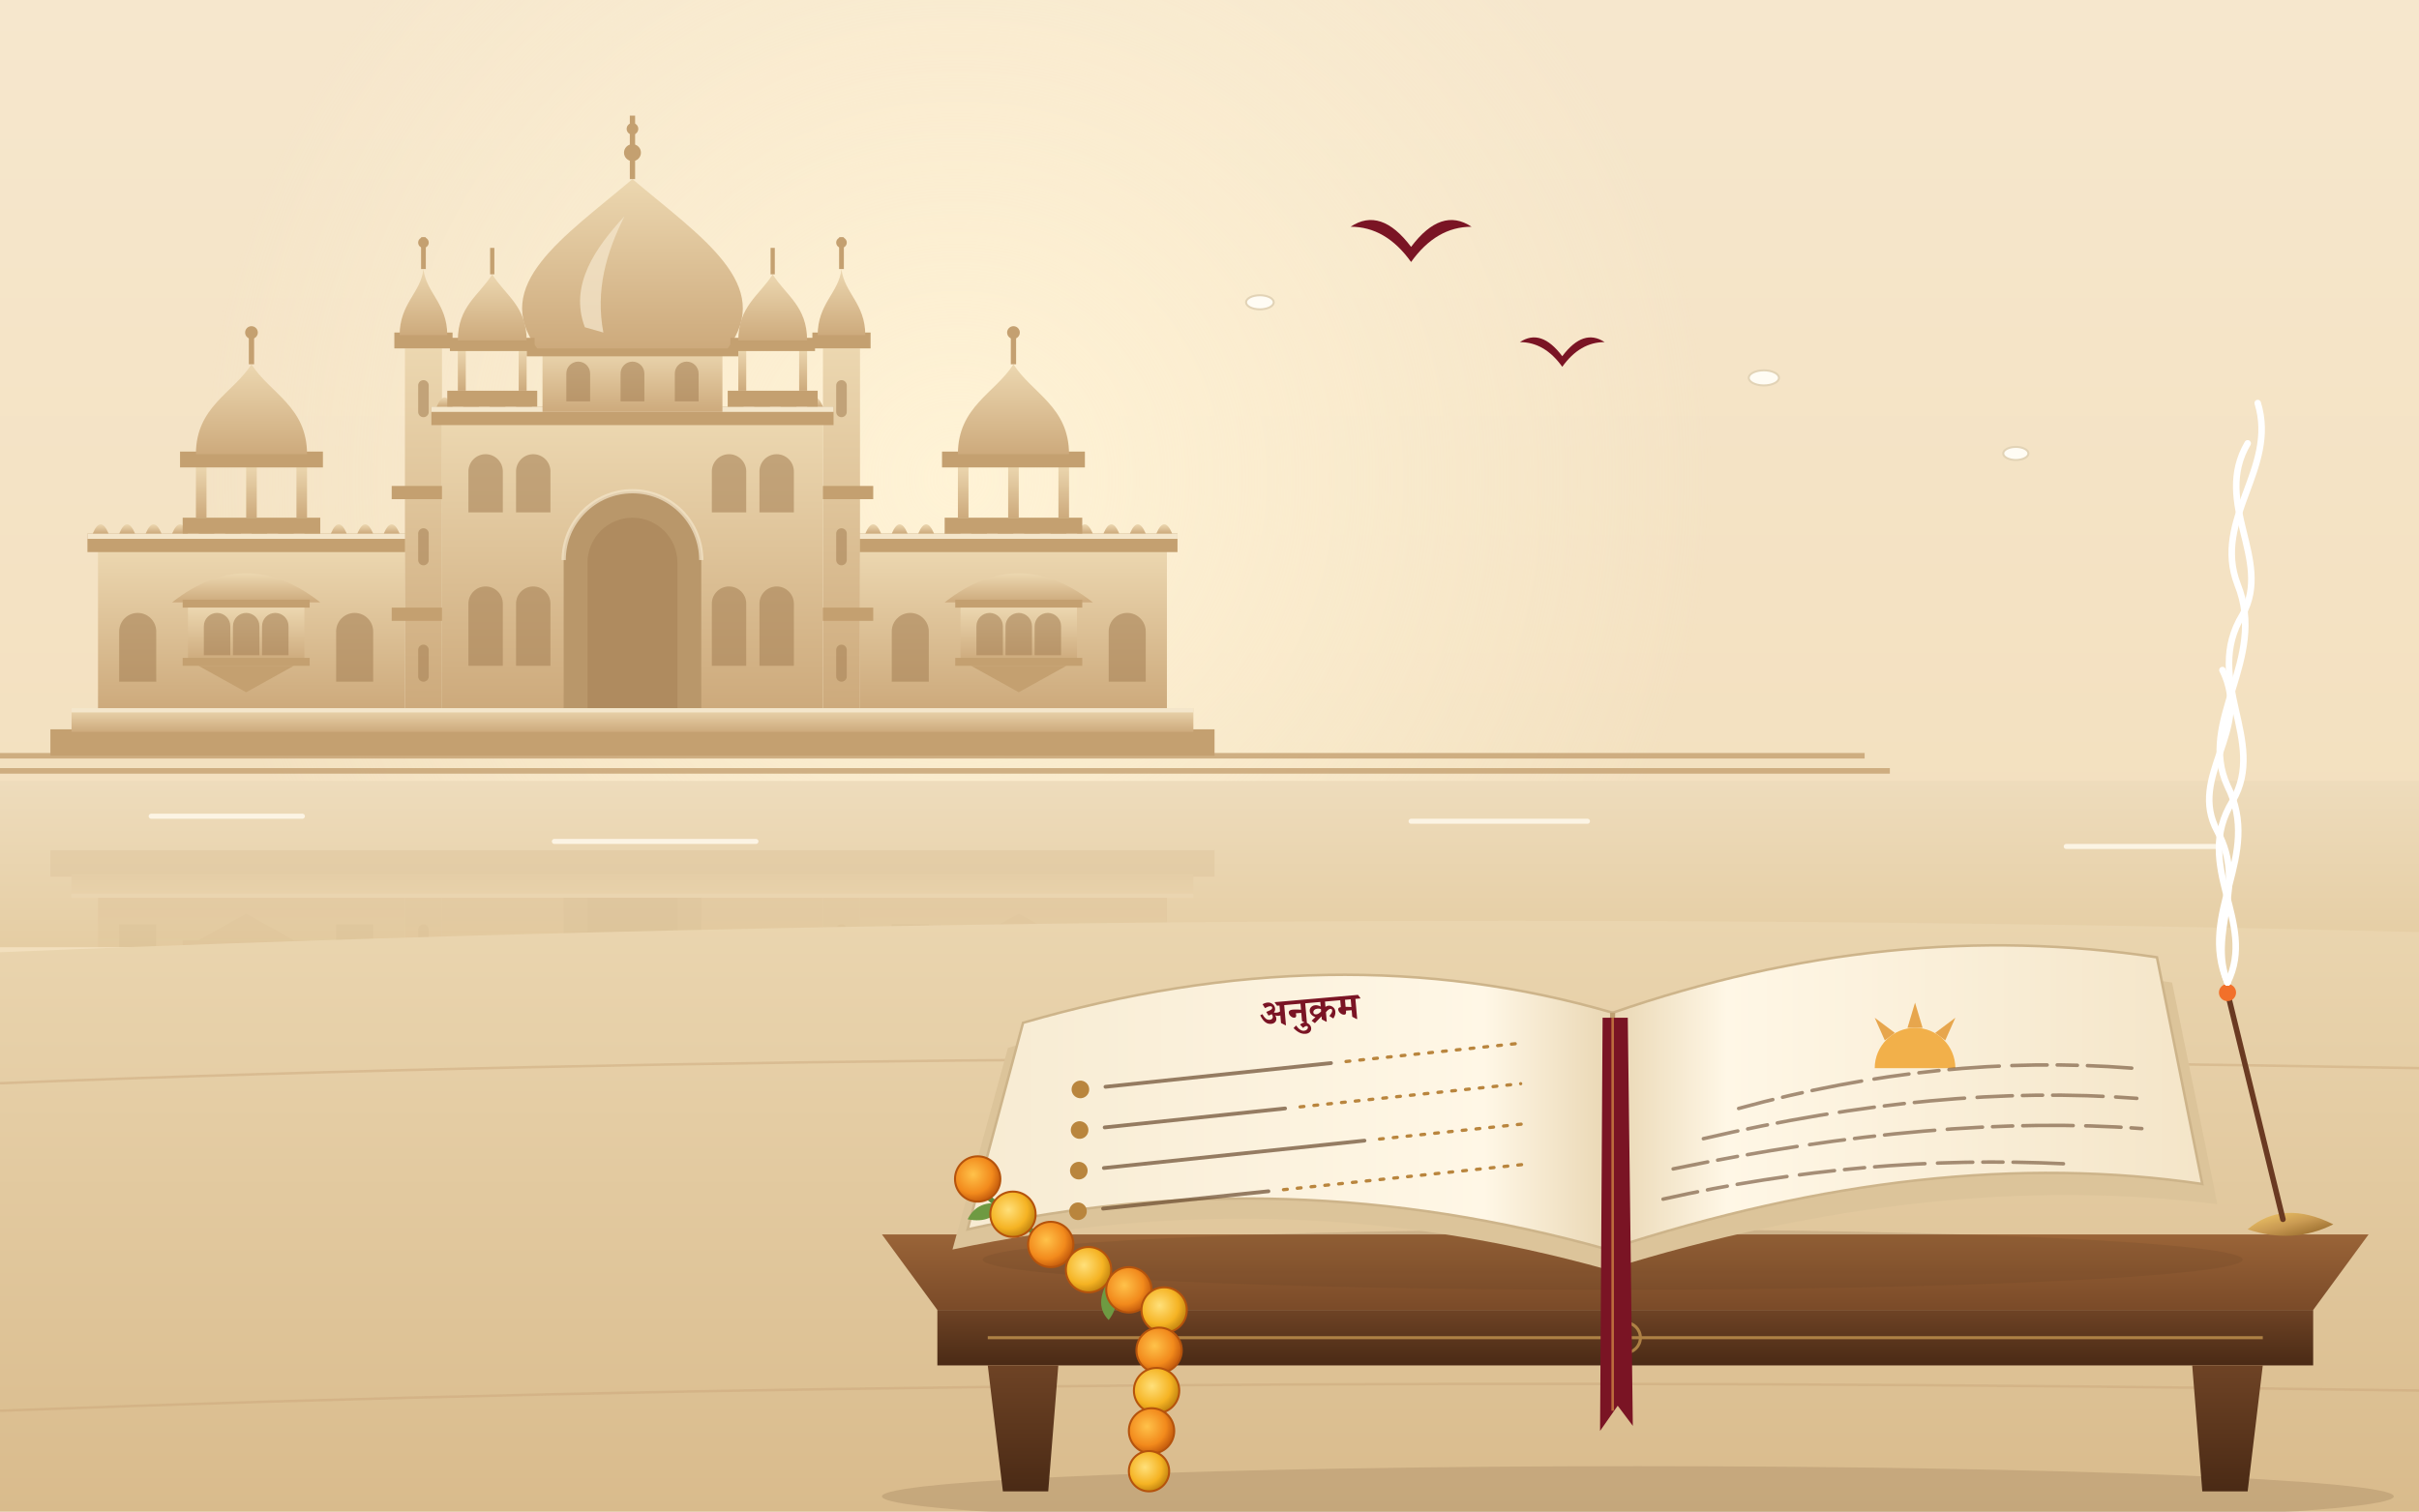
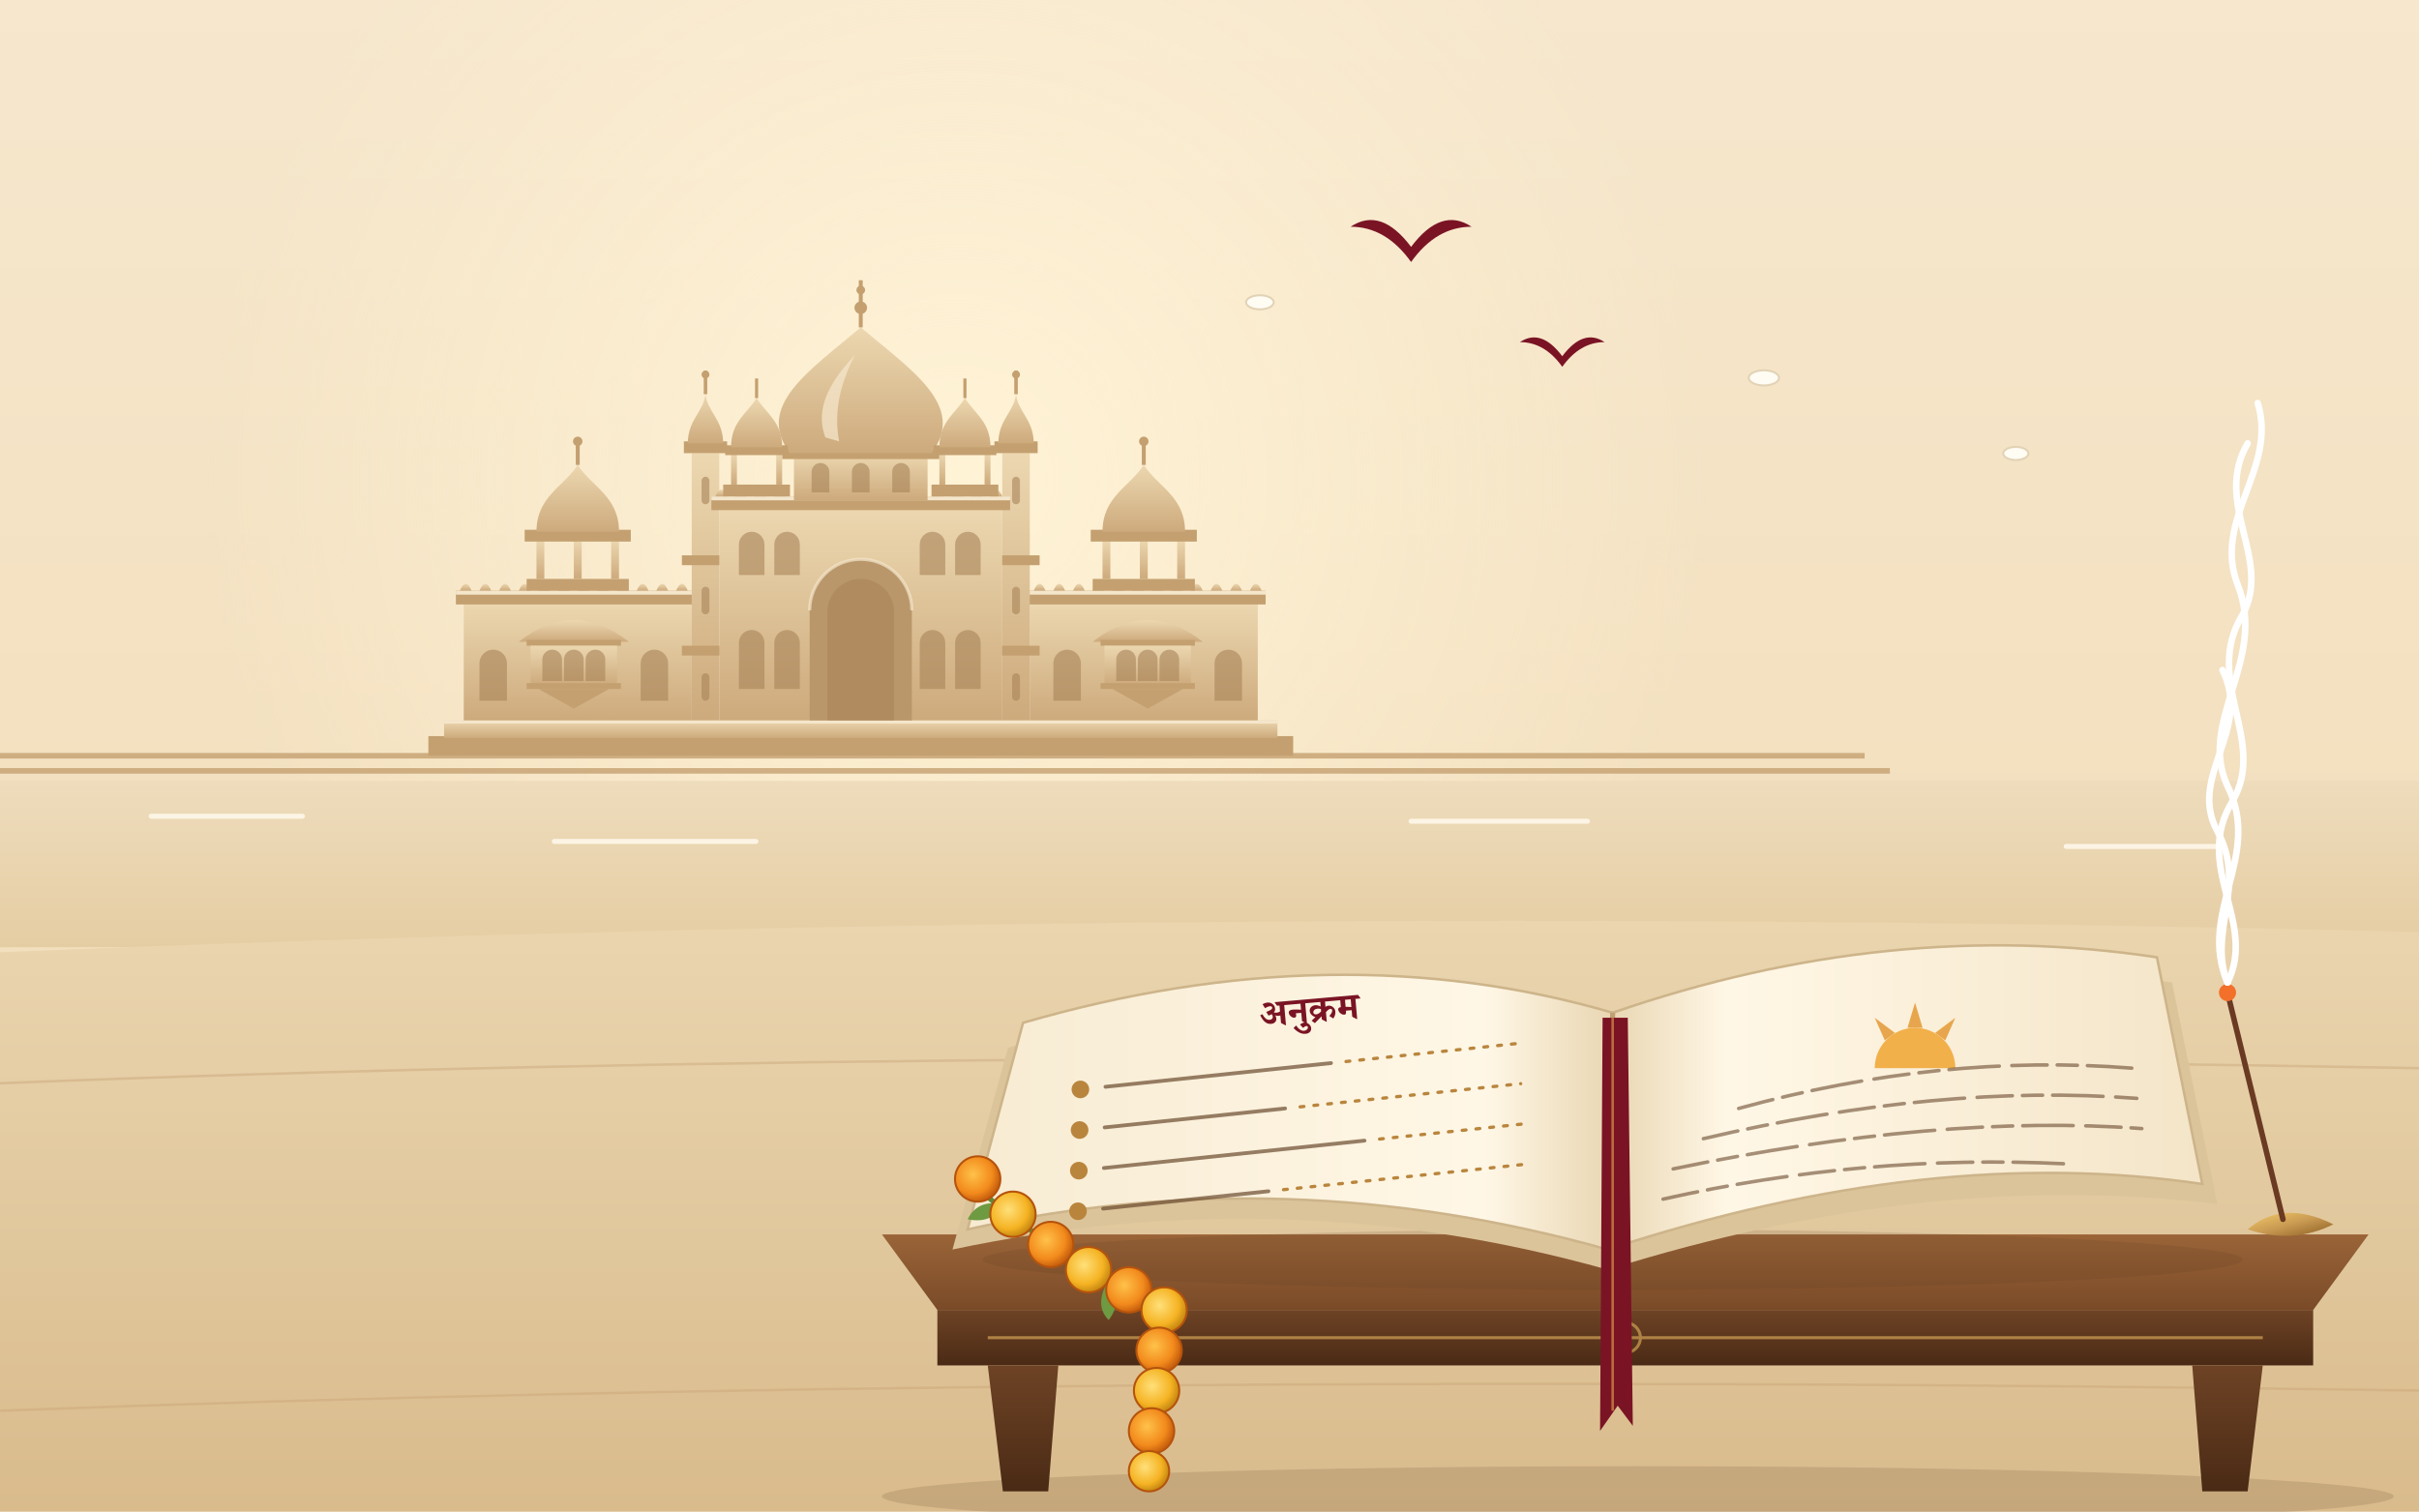
<svg xmlns="http://www.w3.org/2000/svg" viewBox="0 0 960 600">
  <defs>
    <linearGradient id="kiPalA" x1="0" y1="0" x2="0" y2="1">
      <stop offset="0" stop-color="#ECD7B0" />
      <stop offset="1" stop-color="#CDAA7C" />
    </linearGradient>
    <linearGradient id="kiSky" x1="0" y1="0" x2="0" y2="1">
      <stop offset="0" stop-color="#F6E7CD" />
      <stop offset=".55" stop-color="#F3E0BF" />
      <stop offset="1" stop-color="#EFD8B2" />
    </linearGradient>
    <radialGradient id="kiSkyGlow" cx=".5" cy=".5" r=".5">
      <stop offset="0" stop-color="#FFF3D6" />
      <stop offset="1" stop-color="#FFF3D6" stop-opacity="0" />
    </radialGradient>
    <linearGradient id="kiPal" x1="0" y1="0" x2="0" y2="1">
      <stop offset="0" stop-color="#E2C79C" />
      <stop offset="1" stop-color="#C9A576" />
    </linearGradient>
    <linearGradient id="kiRiver" x1="0" y1="0" x2="0" y2="1">
      <stop offset="0" stop-color="#EEDCBC" />
      <stop offset="1" stop-color="#E5CDA3" />
    </linearGradient>
    <linearGradient id="kiFloor" x1="0" y1="0" x2="0" y2="1">
      <stop offset="0" stop-color="#EAD5AF" />
      <stop offset="1" stop-color="#D9BB8C" />
    </linearGradient>
    <linearGradient id="kiWoodTop" x1="0" y1="0" x2="0" y2="1">
      <stop offset="0" stop-color="#9A6438" />
      <stop offset="1" stop-color="#7A4A28" />
    </linearGradient>
    <linearGradient id="kiWood" x1="0" y1="0" x2="0" y2="1">
      <stop offset="0" stop-color="#6E4325" />
      <stop offset="1" stop-color="#4A2A15" />
    </linearGradient>
    <linearGradient id="kiPage" x1="0" y1="0" x2="1" y2="0">
      <stop offset="0" stop-color="#F7EBD2" />
      <stop offset=".8" stop-color="#FFF7E6" />
      <stop offset="1" stop-color="#E9D6B2" />
    </linearGradient>
    <linearGradient id="kiPage2" x1="0" y1="0" x2="1" y2="0">
      <stop offset="0" stop-color="#E9D6B2" />
      <stop offset=".2" stop-color="#FFF7E6" />
      <stop offset="1" stop-color="#F4E5C8" />
    </linearGradient>
    <linearGradient id="kiGold" x1="0" y1="0" x2="1" y2="1">
      <stop offset="0" stop-color="#F3CB6A" />
      <stop offset=".5" stop-color="#C99A52" />
      <stop offset="1" stop-color="#8A5E22" />
    </linearGradient>
    <radialGradient id="kiMari" cx=".4" cy=".4" r=".6">
      <stop offset="0" stop-color="#FFC24A" />
      <stop offset=".7" stop-color="#F28A1C" />
      <stop offset="1" stop-color="#C9600E" />
    </radialGradient>
    <radialGradient id="kiMari2" cx=".4" cy=".4" r=".6">
      <stop offset="0" stop-color="#FFE07A" />
      <stop offset=".7" stop-color="#F5B323" />
      <stop offset="1" stop-color="#C98A12" />
    </radialGradient>
  </defs>
  <rect width="960" height="600" fill="url(#kiSky)" />
  <circle class="uj-sunglow" cx="380" cy="190" r="300" fill="url(#kiSkyGlow)" />
-   <g transform="translate(20.0 37.5) scale(1.05)">
+   <g transform="translate(170 105.0) scale(0.78)">
    <g class="uj-palace">
      <rect x="0" y="240" width="440" height="10" fill="#C4A070" />
      <rect x="8" y="232" width="424" height="9" fill="url(#kiPalA)" />
      <rect x="8" y="232" width="424" height="1.6" fill="#F4E6CB" />
      <g>
        <rect x="18" y="172" width="116" height="60" fill="url(#kiPalA)" />
        <rect x="14" y="166" width="124" height="7" fill="#C4A070" />
        <rect x="14" y="166" width="124" height="2" fill="#F4E6CB" />
        <path d="M16 166 q3 -7 6 0Z" fill="url(#kiPalA)" />
        <path d="M26 166 q3 -7 6 0Z" fill="url(#kiPalA)" />
        <path d="M36 166 q3 -7 6 0Z" fill="url(#kiPalA)" />
        <path d="M46 166 q3 -7 6 0Z" fill="url(#kiPalA)" />
        <path d="M56 166 q3 -7 6 0Z" fill="url(#kiPalA)" />
        <path d="M66 166 q3 -7 6 0Z" fill="url(#kiPalA)" />
        <path d="M76 166 q3 -7 6 0Z" fill="url(#kiPalA)" />
        <path d="M86 166 q3 -7 6 0Z" fill="url(#kiPalA)" />
        <path d="M96 166 q3 -7 6 0Z" fill="url(#kiPalA)" />
        <path d="M106 166 q3 -7 6 0Z" fill="url(#kiPalA)" />
        <path d="M116 166 q3 -7 6 0Z" fill="url(#kiPalA)" />
        <path d="M126 166 q3 -7 6 0Z" fill="url(#kiPalA)" />
        <path d="M46 192 Q74 170 102 192Z" fill="url(#kiPalA)" />
        <rect x="50" y="191" width="48" height="3" fill="#C4A070" />
        <rect x="52" y="194" width="44" height="20" fill="url(#kiPalA)" />
        <path d="M58 212 V201.0 A5.0 5.0 0 0 1 68 201.0 V212Z" fill="#A88458" opacity=".6" />
        <path d="M69 212 V201.0 A5.0 5.0 0 0 1 79 201.0 V212Z" fill="#A88458" opacity=".6" />
        <path d="M80 212 V201.0 A5.0 5.0 0 0 1 90 201.0 V212Z" fill="#A88458" opacity=".6" />
        <rect x="50" y="213" width="48" height="3" fill="#C4A070" />
        <path d="M56 216 L74 226 L92 216Z" fill="#C4A070" />
        <path d="M26 222 V203.0 A7.0 7.0 0 0 1 40 203.0 V222Z" fill="#A88458" opacity=".6" />
        <path d="M108 222 V203.0 A7.0 7.0 0 0 1 122 203.0 V222Z" fill="#A88458" opacity=".6" />
        <rect x="50" y="160" width="52" height="6" fill="#C4A070" />
        <rect x="55" y="140" width="4" height="20" fill="url(#kiPalA)" />
        <rect x="74" y="140" width="4" height="20" fill="url(#kiPalA)" />
        <rect x="93" y="140" width="4" height="20" fill="url(#kiPalA)" />
        <rect x="49" y="135" width="54" height="6" fill="#C4A070" />
        <path d="M55 136 C55 118 69 113 76 102 C83 113 97 118 97 136Z" fill="url(#kiPalA)" />
        <path d="M76 102 V88" stroke="#C4A070" stroke-width="2" />
        <circle cx="76" cy="90" r="2.4" fill="#C4A070" />
        <rect x="134" y="96" width="14" height="136" fill="url(#kiPalA)" />
        <rect x="129" y="148" width="24" height="5" fill="#C4A070" />
        <rect x="129" y="194" width="24" height="5" fill="#C4A070" />
        <rect x="130" y="90" width="22" height="6" fill="#C4A070" />
        <path d="M132 91 C132 79 140 75 141 66 C142 75 150 79 150 91Z" fill="url(#kiPalA)" />
        <path d="M141 66 V54" stroke="#C4A070" stroke-width="1.8" />
        <circle cx="141" cy="56" r="2" fill="#C4A070" />
        <rect x="139" y="108" width="4" height="14" rx="2" fill="#A88458" opacity=".6" />
        <rect x="139" y="164" width="4" height="14" rx="2" fill="#A88458" opacity=".6" />
        <rect x="139" y="208" width="4" height="14" rx="2" fill="#A88458" opacity=".6" />
      </g>
      <g transform="translate(440 0) scale(-1 1)">
        <rect x="18" y="172" width="116" height="60" fill="url(#kiPalA)" />
        <rect x="14" y="166" width="124" height="7" fill="#C4A070" />
        <rect x="14" y="166" width="124" height="2" fill="#F4E6CB" />
        <path d="M16 166 q3 -7 6 0Z" fill="url(#kiPalA)" />
        <path d="M26 166 q3 -7 6 0Z" fill="url(#kiPalA)" />
        <path d="M36 166 q3 -7 6 0Z" fill="url(#kiPalA)" />
        <path d="M46 166 q3 -7 6 0Z" fill="url(#kiPalA)" />
        <path d="M56 166 q3 -7 6 0Z" fill="url(#kiPalA)" />
        <path d="M66 166 q3 -7 6 0Z" fill="url(#kiPalA)" />
        <path d="M76 166 q3 -7 6 0Z" fill="url(#kiPalA)" />
        <path d="M86 166 q3 -7 6 0Z" fill="url(#kiPalA)" />
        <path d="M96 166 q3 -7 6 0Z" fill="url(#kiPalA)" />
        <path d="M106 166 q3 -7 6 0Z" fill="url(#kiPalA)" />
        <path d="M116 166 q3 -7 6 0Z" fill="url(#kiPalA)" />
        <path d="M126 166 q3 -7 6 0Z" fill="url(#kiPalA)" />
        <path d="M46 192 Q74 170 102 192Z" fill="url(#kiPalA)" />
        <rect x="50" y="191" width="48" height="3" fill="#C4A070" />
        <rect x="52" y="194" width="44" height="20" fill="url(#kiPalA)" />
        <path d="M58 212 V201.0 A5.0 5.0 0 0 1 68 201.0 V212Z" fill="#A88458" opacity=".6" />
        <path d="M69 212 V201.0 A5.0 5.0 0 0 1 79 201.0 V212Z" fill="#A88458" opacity=".6" />
        <path d="M80 212 V201.0 A5.0 5.0 0 0 1 90 201.0 V212Z" fill="#A88458" opacity=".6" />
        <rect x="50" y="213" width="48" height="3" fill="#C4A070" />
        <path d="M56 216 L74 226 L92 216Z" fill="#C4A070" />
        <path d="M26 222 V203.0 A7.0 7.0 0 0 1 40 203.0 V222Z" fill="#A88458" opacity=".6" />
        <path d="M108 222 V203.0 A7.0 7.0 0 0 1 122 203.0 V222Z" fill="#A88458" opacity=".6" />
        <rect x="50" y="160" width="52" height="6" fill="#C4A070" />
        <rect x="55" y="140" width="4" height="20" fill="url(#kiPalA)" />
        <rect x="74" y="140" width="4" height="20" fill="url(#kiPalA)" />
        <rect x="93" y="140" width="4" height="20" fill="url(#kiPalA)" />
        <rect x="49" y="135" width="54" height="6" fill="#C4A070" />
        <path d="M55 136 C55 118 69 113 76 102 C83 113 97 118 97 136Z" fill="url(#kiPalA)" />
        <path d="M76 102 V88" stroke="#C4A070" stroke-width="2" />
        <circle cx="76" cy="90" r="2.4" fill="#C4A070" />
        <rect x="134" y="96" width="14" height="136" fill="url(#kiPalA)" />
        <rect x="129" y="148" width="24" height="5" fill="#C4A070" />
        <rect x="129" y="194" width="24" height="5" fill="#C4A070" />
        <rect x="130" y="90" width="22" height="6" fill="#C4A070" />
        <path d="M132 91 C132 79 140 75 141 66 C142 75 150 79 150 91Z" fill="url(#kiPalA)" />
        <path d="M141 66 V54" stroke="#C4A070" stroke-width="1.8" />
        <circle cx="141" cy="56" r="2" fill="#C4A070" />
        <rect x="139" y="108" width="4" height="14" rx="2" fill="#A88458" opacity=".6" />
        <rect x="139" y="164" width="4" height="14" rx="2" fill="#A88458" opacity=".6" />
        <rect x="139" y="208" width="4" height="14" rx="2" fill="#A88458" opacity=".6" />
      </g>
      <rect x="148" y="124" width="144" height="108" fill="url(#kiPalA)" />
      <rect x="144" y="118" width="152" height="7" fill="#C4A070" />
      <rect x="144" y="118" width="152" height="2" fill="#F4E6CB" />
      <path d="M146 118 q3 -7 6 0Z" fill="url(#kiPalA)" />
      <path d="M156 118 q3 -7 6 0Z" fill="url(#kiPalA)" />
      <path d="M166 118 q3 -7 6 0Z" fill="url(#kiPalA)" />
      <path d="M176 118 q3 -7 6 0Z" fill="url(#kiPalA)" />
      <path d="M186 118 q3 -7 6 0Z" fill="url(#kiPalA)" />
      <path d="M196 118 q3 -7 6 0Z" fill="url(#kiPalA)" />
      <path d="M206 118 q3 -7 6 0Z" fill="url(#kiPalA)" />
      <path d="M216 118 q3 -7 6 0Z" fill="url(#kiPalA)" />
      <path d="M226 118 q3 -7 6 0Z" fill="url(#kiPalA)" />
      <path d="M236 118 q3 -7 6 0Z" fill="url(#kiPalA)" />
      <path d="M246 118 q3 -7 6 0Z" fill="url(#kiPalA)" />
      <path d="M256 118 q3 -7 6 0Z" fill="url(#kiPalA)" />
      <path d="M266 118 q3 -7 6 0Z" fill="url(#kiPalA)" />
      <path d="M276 118 q3 -7 6 0Z" fill="url(#kiPalA)" />
      <path d="M286 118 q3 -7 6 0Z" fill="url(#kiPalA)" />
      <path d="M194 232 V176.0 A26.0 26.0 0 0 1 246 176.0 V232Z" fill="#B9976A" />
      <path d="M203 232 V177.0 A17.0 17.0 0 0 1 237 177.0 V232Z" fill="#A88458" opacity=".6" />
      <path d="M194 176 A26 26 0 0 1 246 176" fill="none" stroke="#F4E6CB" stroke-width="1.6" opacity=".7" />
      <path d="M158 158 V142.5 A6.5 6.5 0 0 1 171 142.5 V158Z" fill="#A88458" opacity=".6" />
      <path d="M158 216 V192.5 A6.5 6.5 0 0 1 171 192.5 V216Z" fill="#A88458" opacity=".6" />
      <path d="M176 158 V142.5 A6.5 6.5 0 0 1 189 142.5 V158Z" fill="#A88458" opacity=".6" />
      <path d="M176 216 V192.5 A6.5 6.5 0 0 1 189 192.5 V216Z" fill="#A88458" opacity=".6" />
      <path d="M250 158 V142.5 A6.5 6.5 0 0 1 263 142.5 V158Z" fill="#A88458" opacity=".6" />
      <path d="M250 216 V192.5 A6.5 6.5 0 0 1 263 192.5 V216Z" fill="#A88458" opacity=".6" />
      <path d="M268 158 V142.5 A6.5 6.5 0 0 1 281 142.5 V158Z" fill="#A88458" opacity=".6" />
      <path d="M268 216 V192.5 A6.5 6.5 0 0 1 281 192.5 V216Z" fill="#A88458" opacity=".6" />
      <rect x="186" y="96" width="68" height="24" fill="url(#kiPalA)" />
      <path d="M195 116 V105.5 A4.5 4.5 0 0 1 204 105.5 V116Z" fill="#A88458" opacity=".6" />
      <path d="M215.5 116 V105.5 A4.5 4.5 0 0 1 224.5 105.5 V116Z" fill="#A88458" opacity=".6" />
      <path d="M236 116 V105.5 A4.5 4.5 0 0 1 245 105.5 V116Z" fill="#A88458" opacity=".6" />
      <rect x="180" y="94" width="80" height="5" fill="#C4A070" />
      <path d="M184 96 C166 72 194 54 220 32 C246 54 274 72 256 96Z" fill="url(#kiPalA)" />
      <path d="M202 88 C196 72 206 58 217 46 C210 60 206 74 209 90Z" fill="#F4E6CB" opacity=".75" />
      <path d="M220 32 V8" stroke="#C4A070" stroke-width="2" />
      <circle cx="220" cy="22" r="3.2" fill="#C4A070" />
      <circle cx="220" cy="13" r="2.2" fill="#C4A070" />
      <rect x="150" y="112" width="34" height="6" fill="#C4A070" />
      <rect x="154" y="96" width="3" height="16" fill="url(#kiPalA)" />
      <rect x="177" y="96" width="3" height="16" fill="url(#kiPalA)" />
      <rect x="151" y="92" width="32" height="5" fill="#C4A070" />
      <path d="M154 93 C154 80 162 76 167 68 C172 76 180 80 180 93Z" fill="url(#kiPalA)" />
      <path d="M167 68 V58" stroke="#C4A070" stroke-width="1.6" />
      <rect x="256" y="112" width="34" height="6" fill="#C4A070" />
      <rect x="260" y="96" width="3" height="16" fill="url(#kiPalA)" />
      <rect x="283" y="96" width="3" height="16" fill="url(#kiPalA)" />
      <rect x="257" y="92" width="32" height="5" fill="#C4A070" />
      <path d="M260 93 C260 80 268 76 273 68 C278 76 286 80 286 93Z" fill="url(#kiPalA)" />
      <path d="M273 68 V58" stroke="#C4A070" stroke-width="1.6" />
    </g>
  </g>
  <g stroke="#C4A070" stroke-width="2.2" opacity=".8">
    <line x1="0" y1="300" x2="740" y2="300" />
    <line x1="0" y1="306" x2="750" y2="306" />
  </g>
  <rect x="0" y="310" width="960" height="66" fill="url(#kiRiver)" />
  <clipPath id="kiRivClip">
    <rect x="0" y="310" width="960" height="66" />
  </clipPath>
  <g clip-path="url(#kiRivClip)" opacity=".16">
-     <g transform="translate(20.0 600.0) scale(1.05 -1.05)">
+     <g transform="translate(170 600.0) scale(0.78 -0.78)">
      <g class="uj-palace">
        <rect x="0" y="240" width="440" height="10" fill="#C4A070" />
        <rect x="8" y="232" width="424" height="9" fill="url(#kiPalA)" />
        <rect x="8" y="232" width="424" height="1.6" fill="#F4E6CB" />
        <g>
          <rect x="18" y="172" width="116" height="60" fill="url(#kiPalA)" />
          <rect x="14" y="166" width="124" height="7" fill="#C4A070" />
          <rect x="14" y="166" width="124" height="2" fill="#F4E6CB" />
          <path d="M16 166 q3 -7 6 0Z" fill="url(#kiPalA)" />
          <path d="M26 166 q3 -7 6 0Z" fill="url(#kiPalA)" />
          <path d="M36 166 q3 -7 6 0Z" fill="url(#kiPalA)" />
          <path d="M46 166 q3 -7 6 0Z" fill="url(#kiPalA)" />
          <path d="M56 166 q3 -7 6 0Z" fill="url(#kiPalA)" />
          <path d="M66 166 q3 -7 6 0Z" fill="url(#kiPalA)" />
          <path d="M76 166 q3 -7 6 0Z" fill="url(#kiPalA)" />
          <path d="M86 166 q3 -7 6 0Z" fill="url(#kiPalA)" />
          <path d="M96 166 q3 -7 6 0Z" fill="url(#kiPalA)" />
          <path d="M106 166 q3 -7 6 0Z" fill="url(#kiPalA)" />
          <path d="M116 166 q3 -7 6 0Z" fill="url(#kiPalA)" />
          <path d="M126 166 q3 -7 6 0Z" fill="url(#kiPalA)" />
          <path d="M46 192 Q74 170 102 192Z" fill="url(#kiPalA)" />
          <rect x="50" y="191" width="48" height="3" fill="#C4A070" />
          <rect x="52" y="194" width="44" height="20" fill="url(#kiPalA)" />
          <path d="M58 212 V201.0 A5.0 5.0 0 0 1 68 201.0 V212Z" fill="#A88458" opacity=".6" />
          <path d="M69 212 V201.0 A5.0 5.0 0 0 1 79 201.0 V212Z" fill="#A88458" opacity=".6" />
          <path d="M80 212 V201.0 A5.0 5.0 0 0 1 90 201.0 V212Z" fill="#A88458" opacity=".6" />
          <rect x="50" y="213" width="48" height="3" fill="#C4A070" />
          <path d="M56 216 L74 226 L92 216Z" fill="#C4A070" />
          <path d="M26 222 V203.0 A7.0 7.0 0 0 1 40 203.0 V222Z" fill="#A88458" opacity=".6" />
          <path d="M108 222 V203.0 A7.0 7.0 0 0 1 122 203.0 V222Z" fill="#A88458" opacity=".6" />
          <rect x="50" y="160" width="52" height="6" fill="#C4A070" />
          <rect x="55" y="140" width="4" height="20" fill="url(#kiPalA)" />
          <rect x="74" y="140" width="4" height="20" fill="url(#kiPalA)" />
          <rect x="93" y="140" width="4" height="20" fill="url(#kiPalA)" />
          <rect x="49" y="135" width="54" height="6" fill="#C4A070" />
          <path d="M55 136 C55 118 69 113 76 102 C83 113 97 118 97 136Z" fill="url(#kiPalA)" />
          <path d="M76 102 V88" stroke="#C4A070" stroke-width="2" />
          <circle cx="76" cy="90" r="2.4" fill="#C4A070" />
          <rect x="134" y="96" width="14" height="136" fill="url(#kiPalA)" />
          <rect x="129" y="148" width="24" height="5" fill="#C4A070" />
          <rect x="129" y="194" width="24" height="5" fill="#C4A070" />
          <rect x="130" y="90" width="22" height="6" fill="#C4A070" />
          <path d="M132 91 C132 79 140 75 141 66 C142 75 150 79 150 91Z" fill="url(#kiPalA)" />
          <path d="M141 66 V54" stroke="#C4A070" stroke-width="1.8" />
          <circle cx="141" cy="56" r="2" fill="#C4A070" />
          <rect x="139" y="108" width="4" height="14" rx="2" fill="#A88458" opacity=".6" />
          <rect x="139" y="164" width="4" height="14" rx="2" fill="#A88458" opacity=".6" />
          <rect x="139" y="208" width="4" height="14" rx="2" fill="#A88458" opacity=".6" />
        </g>
        <g transform="translate(440 0) scale(-1 1)">
          <rect x="18" y="172" width="116" height="60" fill="url(#kiPalA)" />
          <rect x="14" y="166" width="124" height="7" fill="#C4A070" />
          <rect x="14" y="166" width="124" height="2" fill="#F4E6CB" />
          <path d="M16 166 q3 -7 6 0Z" fill="url(#kiPalA)" />
          <path d="M26 166 q3 -7 6 0Z" fill="url(#kiPalA)" />
          <path d="M36 166 q3 -7 6 0Z" fill="url(#kiPalA)" />
          <path d="M46 166 q3 -7 6 0Z" fill="url(#kiPalA)" />
          <path d="M56 166 q3 -7 6 0Z" fill="url(#kiPalA)" />
          <path d="M66 166 q3 -7 6 0Z" fill="url(#kiPalA)" />
          <path d="M76 166 q3 -7 6 0Z" fill="url(#kiPalA)" />
          <path d="M86 166 q3 -7 6 0Z" fill="url(#kiPalA)" />
          <path d="M96 166 q3 -7 6 0Z" fill="url(#kiPalA)" />
          <path d="M106 166 q3 -7 6 0Z" fill="url(#kiPalA)" />
          <path d="M116 166 q3 -7 6 0Z" fill="url(#kiPalA)" />
          <path d="M126 166 q3 -7 6 0Z" fill="url(#kiPalA)" />
          <path d="M46 192 Q74 170 102 192Z" fill="url(#kiPalA)" />
          <rect x="50" y="191" width="48" height="3" fill="#C4A070" />
          <rect x="52" y="194" width="44" height="20" fill="url(#kiPalA)" />
          <path d="M58 212 V201.0 A5.0 5.0 0 0 1 68 201.0 V212Z" fill="#A88458" opacity=".6" />
          <path d="M69 212 V201.0 A5.0 5.0 0 0 1 79 201.0 V212Z" fill="#A88458" opacity=".6" />
          <path d="M80 212 V201.0 A5.0 5.0 0 0 1 90 201.0 V212Z" fill="#A88458" opacity=".6" />
          <rect x="50" y="213" width="48" height="3" fill="#C4A070" />
          <path d="M56 216 L74 226 L92 216Z" fill="#C4A070" />
          <path d="M26 222 V203.0 A7.0 7.0 0 0 1 40 203.0 V222Z" fill="#A88458" opacity=".6" />
          <path d="M108 222 V203.0 A7.0 7.0 0 0 1 122 203.0 V222Z" fill="#A88458" opacity=".6" />
          <rect x="50" y="160" width="52" height="6" fill="#C4A070" />
          <rect x="55" y="140" width="4" height="20" fill="url(#kiPalA)" />
          <rect x="74" y="140" width="4" height="20" fill="url(#kiPalA)" />
          <rect x="93" y="140" width="4" height="20" fill="url(#kiPalA)" />
          <rect x="49" y="135" width="54" height="6" fill="#C4A070" />
          <path d="M55 136 C55 118 69 113 76 102 C83 113 97 118 97 136Z" fill="url(#kiPalA)" />
          <path d="M76 102 V88" stroke="#C4A070" stroke-width="2" />
          <circle cx="76" cy="90" r="2.4" fill="#C4A070" />
          <rect x="134" y="96" width="14" height="136" fill="url(#kiPalA)" />
          <rect x="129" y="148" width="24" height="5" fill="#C4A070" />
          <rect x="129" y="194" width="24" height="5" fill="#C4A070" />
          <rect x="130" y="90" width="22" height="6" fill="#C4A070" />
          <path d="M132 91 C132 79 140 75 141 66 C142 75 150 79 150 91Z" fill="url(#kiPalA)" />
          <path d="M141 66 V54" stroke="#C4A070" stroke-width="1.8" />
          <circle cx="141" cy="56" r="2" fill="#C4A070" />
          <rect x="139" y="108" width="4" height="14" rx="2" fill="#A88458" opacity=".6" />
          <rect x="139" y="164" width="4" height="14" rx="2" fill="#A88458" opacity=".6" />
          <rect x="139" y="208" width="4" height="14" rx="2" fill="#A88458" opacity=".6" />
        </g>
        <rect x="148" y="124" width="144" height="108" fill="url(#kiPalA)" />
        <rect x="144" y="118" width="152" height="7" fill="#C4A070" />
        <rect x="144" y="118" width="152" height="2" fill="#F4E6CB" />
        <path d="M146 118 q3 -7 6 0Z" fill="url(#kiPalA)" />
        <path d="M156 118 q3 -7 6 0Z" fill="url(#kiPalA)" />
        <path d="M166 118 q3 -7 6 0Z" fill="url(#kiPalA)" />
        <path d="M176 118 q3 -7 6 0Z" fill="url(#kiPalA)" />
        <path d="M186 118 q3 -7 6 0Z" fill="url(#kiPalA)" />
        <path d="M196 118 q3 -7 6 0Z" fill="url(#kiPalA)" />
        <path d="M206 118 q3 -7 6 0Z" fill="url(#kiPalA)" />
        <path d="M216 118 q3 -7 6 0Z" fill="url(#kiPalA)" />
        <path d="M226 118 q3 -7 6 0Z" fill="url(#kiPalA)" />
        <path d="M236 118 q3 -7 6 0Z" fill="url(#kiPalA)" />
        <path d="M246 118 q3 -7 6 0Z" fill="url(#kiPalA)" />
        <path d="M256 118 q3 -7 6 0Z" fill="url(#kiPalA)" />
        <path d="M266 118 q3 -7 6 0Z" fill="url(#kiPalA)" />
        <path d="M276 118 q3 -7 6 0Z" fill="url(#kiPalA)" />
        <path d="M286 118 q3 -7 6 0Z" fill="url(#kiPalA)" />
        <path d="M194 232 V176.0 A26.0 26.0 0 0 1 246 176.0 V232Z" fill="#B9976A" />
        <path d="M203 232 V177.0 A17.0 17.0 0 0 1 237 177.0 V232Z" fill="#A88458" opacity=".6" />
        <path d="M194 176 A26 26 0 0 1 246 176" fill="none" stroke="#F4E6CB" stroke-width="1.6" opacity=".7" />
        <path d="M158 158 V142.5 A6.5 6.5 0 0 1 171 142.5 V158Z" fill="#A88458" opacity=".6" />
        <path d="M158 216 V192.5 A6.5 6.5 0 0 1 171 192.5 V216Z" fill="#A88458" opacity=".6" />
        <path d="M176 158 V142.5 A6.5 6.5 0 0 1 189 142.5 V158Z" fill="#A88458" opacity=".6" />
        <path d="M176 216 V192.5 A6.5 6.5 0 0 1 189 192.5 V216Z" fill="#A88458" opacity=".6" />
        <path d="M250 158 V142.5 A6.5 6.5 0 0 1 263 142.5 V158Z" fill="#A88458" opacity=".6" />
        <path d="M250 216 V192.5 A6.5 6.5 0 0 1 263 192.5 V216Z" fill="#A88458" opacity=".6" />
        <path d="M268 158 V142.5 A6.5 6.5 0 0 1 281 142.5 V158Z" fill="#A88458" opacity=".6" />
        <path d="M268 216 V192.5 A6.5 6.5 0 0 1 281 192.5 V216Z" fill="#A88458" opacity=".6" />
        <rect x="186" y="96" width="68" height="24" fill="url(#kiPalA)" />
        <path d="M195 116 V105.5 A4.5 4.5 0 0 1 204 105.5 V116Z" fill="#A88458" opacity=".6" />
        <path d="M215.5 116 V105.5 A4.5 4.5 0 0 1 224.5 105.5 V116Z" fill="#A88458" opacity=".6" />
        <path d="M236 116 V105.5 A4.5 4.5 0 0 1 245 105.5 V116Z" fill="#A88458" opacity=".6" />
        <rect x="180" y="94" width="80" height="5" fill="#C4A070" />
        <path d="M184 96 C166 72 194 54 220 32 C246 54 274 72 256 96Z" fill="url(#kiPalA)" />
        <path d="M202 88 C196 72 206 58 217 46 C210 60 206 74 209 90Z" fill="#F4E6CB" opacity=".75" />
        <path d="M220 32 V8" stroke="#C4A070" stroke-width="2" />
        <circle cx="220" cy="22" r="3.2" fill="#C4A070" />
        <circle cx="220" cy="13" r="2.2" fill="#C4A070" />
        <rect x="150" y="112" width="34" height="6" fill="#C4A070" />
        <rect x="154" y="96" width="3" height="16" fill="url(#kiPalA)" />
        <rect x="177" y="96" width="3" height="16" fill="url(#kiPalA)" />
        <rect x="151" y="92" width="32" height="5" fill="#C4A070" />
        <path d="M154 93 C154 80 162 76 167 68 C172 76 180 80 180 93Z" fill="url(#kiPalA)" />
        <path d="M167 68 V58" stroke="#C4A070" stroke-width="1.6" />
        <rect x="256" y="112" width="34" height="6" fill="#C4A070" />
        <rect x="260" y="96" width="3" height="16" fill="url(#kiPalA)" />
        <rect x="283" y="96" width="3" height="16" fill="url(#kiPalA)" />
        <rect x="257" y="92" width="32" height="5" fill="#C4A070" />
        <path d="M260 93 C260 80 268 76 273 68 C278 76 286 80 286 93Z" fill="url(#kiPalA)" />
        <path d="M273 68 V58" stroke="#C4A070" stroke-width="1.6" />
      </g>
    </g>
  </g>
  <g class="uj-shimmer" stroke="#FFF9EC" stroke-width="2" stroke-linecap="round" opacity=".85">
    <line x1="60" y1="324" x2="120" y2="324" />
    <line x1="220" y1="334" x2="300" y2="334" />
    <line x1="560" y1="326" x2="630" y2="326" />
    <line x1="820" y1="336" x2="880" y2="336" />
  </g>
  <g fill="#7A1424">
    <g class="uj-b1" transform="translate(560 96)">
      <g class="uj-bird-fly">
        <path class="uj-bird-wing" d="M-24 -6 Q-12 -14 0 2 Q12 -14 24 -6 Q10 -6 0 8 Q-10 -6 -24 -6Z" />
      </g>
    </g>
    <g class="uj-b2" transform="translate(620 140) scale(.7)">
      <g class="uj-bird-fly">
        <path class="uj-bird-wing" d="M-24 -6 Q-12 -14 0 2 Q12 -14 24 -6 Q10 -6 0 8 Q-10 -6 -24 -6Z" />
      </g>
    </g>
  </g>
  <path d="M0 378 Q480 358 960 370 V600 H0Z" fill="url(#kiFloor)" />
  <g stroke="#C9A578" stroke-width="1" opacity=".45" fill="none">
    <path d="M0 430 Q400 414 960 424" />
    <path d="M0 560 Q420 544 960 552" />
  </g>
  <ellipse cx="650" cy="594" rx="300" ry="12" fill="#5A3A1E" opacity=".16" />
  <path d="M350 490 L940 490 L918 520 L372 520Z" fill="url(#kiWoodTop)" />
  <line x1="350" y1="490" x2="940" y2="490" stroke="url(#kiGold)" stroke-width="2" />
  <rect x="372" y="520" width="546" height="22" fill="url(#kiWood)" />
  <g fill="none" stroke="#C99A52" stroke-width="1.2" opacity=".75">
    <path d="M392 531 H898" />
    <circle cx="645" cy="531" r="6" />
  </g>
  <path d="M392 542 H420 L416 592 H398Z" fill="url(#kiWood)" />
  <path d="M870 542 H898 L892 592 H874Z" fill="url(#kiWood)" />
  <ellipse cx="640" cy="500" rx="250" ry="12" fill="#5A3A1E" opacity=".16" />
  <path d="M640 410 Q520 378 400 416 L378 496 Q510 468 638 504 Q766 464 880 478 L862 390 Q750 374 640 410Z" fill="#DCC49A" />
  <path d="M640 402 Q530 370 406 406 L384 488 Q510 460 638 496Z" fill="url(#kiPage)" stroke="#CDB48A" stroke-width="1" />
  <g class="ki-page">
    <path d="M640 402 Q750 364 856 380 L874 470 Q766 454 638 496Z" fill="url(#kiPage2)" stroke="#CDB48A" stroke-width="1" />
    <g class="ki-sun">
      <g fill="#E7A64D">
        <path d="M760 398 L763 408 L757 408Z" />
        <path d="M744 404 L752 410 L748 413Z" />
        <path d="M776 404 L768 410 L772 413Z" />
      </g>
      <path d="M744 424 A16 16 0 0 1 776 424Z" fill="#F2B04A" />
    </g>
    <g fill="none" stroke="#6A4A2E" stroke-width="1.4" stroke-linecap="round" opacity=".6" stroke-dasharray="14 4 8 4 20 5">
      <path d="M690 440 Q770 418 846 424" />
      <path d="M676 452 Q770 430 848 436" />
      <path d="M664 464 Q770 442 850 448" />
      <path d="M660 476 Q740 458 820 462" />
    </g>
  </g>
  <path d="M640 402 L638 496" stroke="#BFA172" stroke-width="2" />
  <text x="520" y="406" text-anchor="middle" font-family="Noto Serif Devanagari, serif" font-size="15" font-weight="700" fill="#7A1424" transform="rotate(-5 520 406)">अनुक्रम</text>
  <g transform="rotate(-6 510 440)">
    <g fill="#B9853D">
      <circle cx="430" cy="424" r="3.5" />
      <circle cx="428" cy="440" r="3.5" />
      <circle cx="426" cy="456" r="3.5" />
      <circle cx="424" cy="472" r="3.5" />
    </g>
    <g stroke="#6A4A2E" stroke-width="1.5" stroke-linecap="round" opacity=".7">
      <line x1="440" y1="424" x2="530" y2="424" />
      <line x1="438" y1="440" x2="510" y2="440" />
      <line x1="436" y1="456" x2="540" y2="456" />
      <line x1="434" y1="472" x2="500" y2="472" />
    </g>
    <g stroke="#B9853D" stroke-width="1.3" stroke-dasharray="1.5 4" stroke-linecap="round">
      <line x1="536" y1="424" x2="604" y2="424" />
      <line x1="516" y1="440" x2="604" y2="440" />
      <line x1="546" y1="456" x2="604" y2="456" />
      <line x1="506" y1="472" x2="604" y2="472" />
    </g>
  </g>
  <g class="ki-ribbon">
    <path d="M636 404 H646 L648 566 L642 558 L635 568Z" fill="#7A1424" />
    <path d="M640 404 V560" stroke="#E7A64D" stroke-width="1" opacity=".6" />
  </g>
  <g>
    <path d="M386 470 Q420 500 462 518" fill="none" stroke="#5E8A3A" stroke-width="2" />
    <g fill="#6E9A42">
      <path d="M398 478 q-10 -2 -14 6 q10 2 14 -6Z" />
      <path d="M440 508 q-6 10 0 16 q6 -8 0 -16Z" />
    </g>
    <g stroke="#B5530C" stroke-width=".8">
      <circle cx="388" cy="468" r="9" fill="url(#kiMari)" />
      <circle cx="402" cy="482" r="9" fill="url(#kiMari2)" />
      <circle cx="417" cy="494" r="9" fill="url(#kiMari)" />
      <circle cx="432" cy="504" r="9" fill="url(#kiMari2)" />
      <circle cx="448" cy="512" r="9" fill="url(#kiMari)" />
    </g>
    <g class="ki-garland" stroke="#B5530C" stroke-width=".8">
      <line x1="462" y1="516" x2="456" y2="586" stroke="#5E8A3A" stroke-width="2" />
      <circle cx="462" cy="520" r="9" fill="url(#kiMari2)" />
      <circle cx="460" cy="536" r="9" fill="url(#kiMari)" />
      <circle cx="459" cy="552" r="9" fill="url(#kiMari2)" />
      <circle cx="457" cy="568" r="9" fill="url(#kiMari)" />
      <circle cx="456" cy="584" r="8" fill="url(#kiMari2)" />
    </g>
  </g>
  <path d="M892 488 Q906 476 926 486 Q910 494 892 488Z" fill="url(#kiGold)" />
  <line x1="906" y1="484" x2="884" y2="394" stroke="#6A3A22" stroke-width="2.2" stroke-linecap="round" />
  <circle class="ki-ember" cx="884" cy="394" r="3.4" fill="#F2702A" />
  <g class="ki-smoke" fill="none" stroke="#FFFFFF" stroke-width="2.6" stroke-linecap="round">
    <path d="M884 390 C872 362 898 340 884 312 C872 286 900 262 888 232 C878 206 904 186 896 160" />
    <path d="M884 390 C896 366 870 344 886 318 C900 294 874 270 890 244 C902 222 878 200 892 176" />
    <path d="M884 390 C876 370 892 352 880 330 C868 308 894 290 882 266" />
  </g>
  <g fill="#FFFCF4" stroke="#E2D3B6" stroke-width=".8">
    <g class="uj-p1" transform="translate(700 150)">
      <g class="uj-petal">
        <ellipse rx="6" ry="3" />
      </g>
    </g>
    <g class="uj-p2" transform="translate(500 120)">
      <g class="uj-petal">
        <ellipse rx="5.5" ry="2.8" />
      </g>
    </g>
    <g class="uj-p3" transform="translate(800 180)">
      <g class="uj-petal">
        <ellipse rx="5" ry="2.6" />
      </g>
    </g>
  </g>
</svg>
